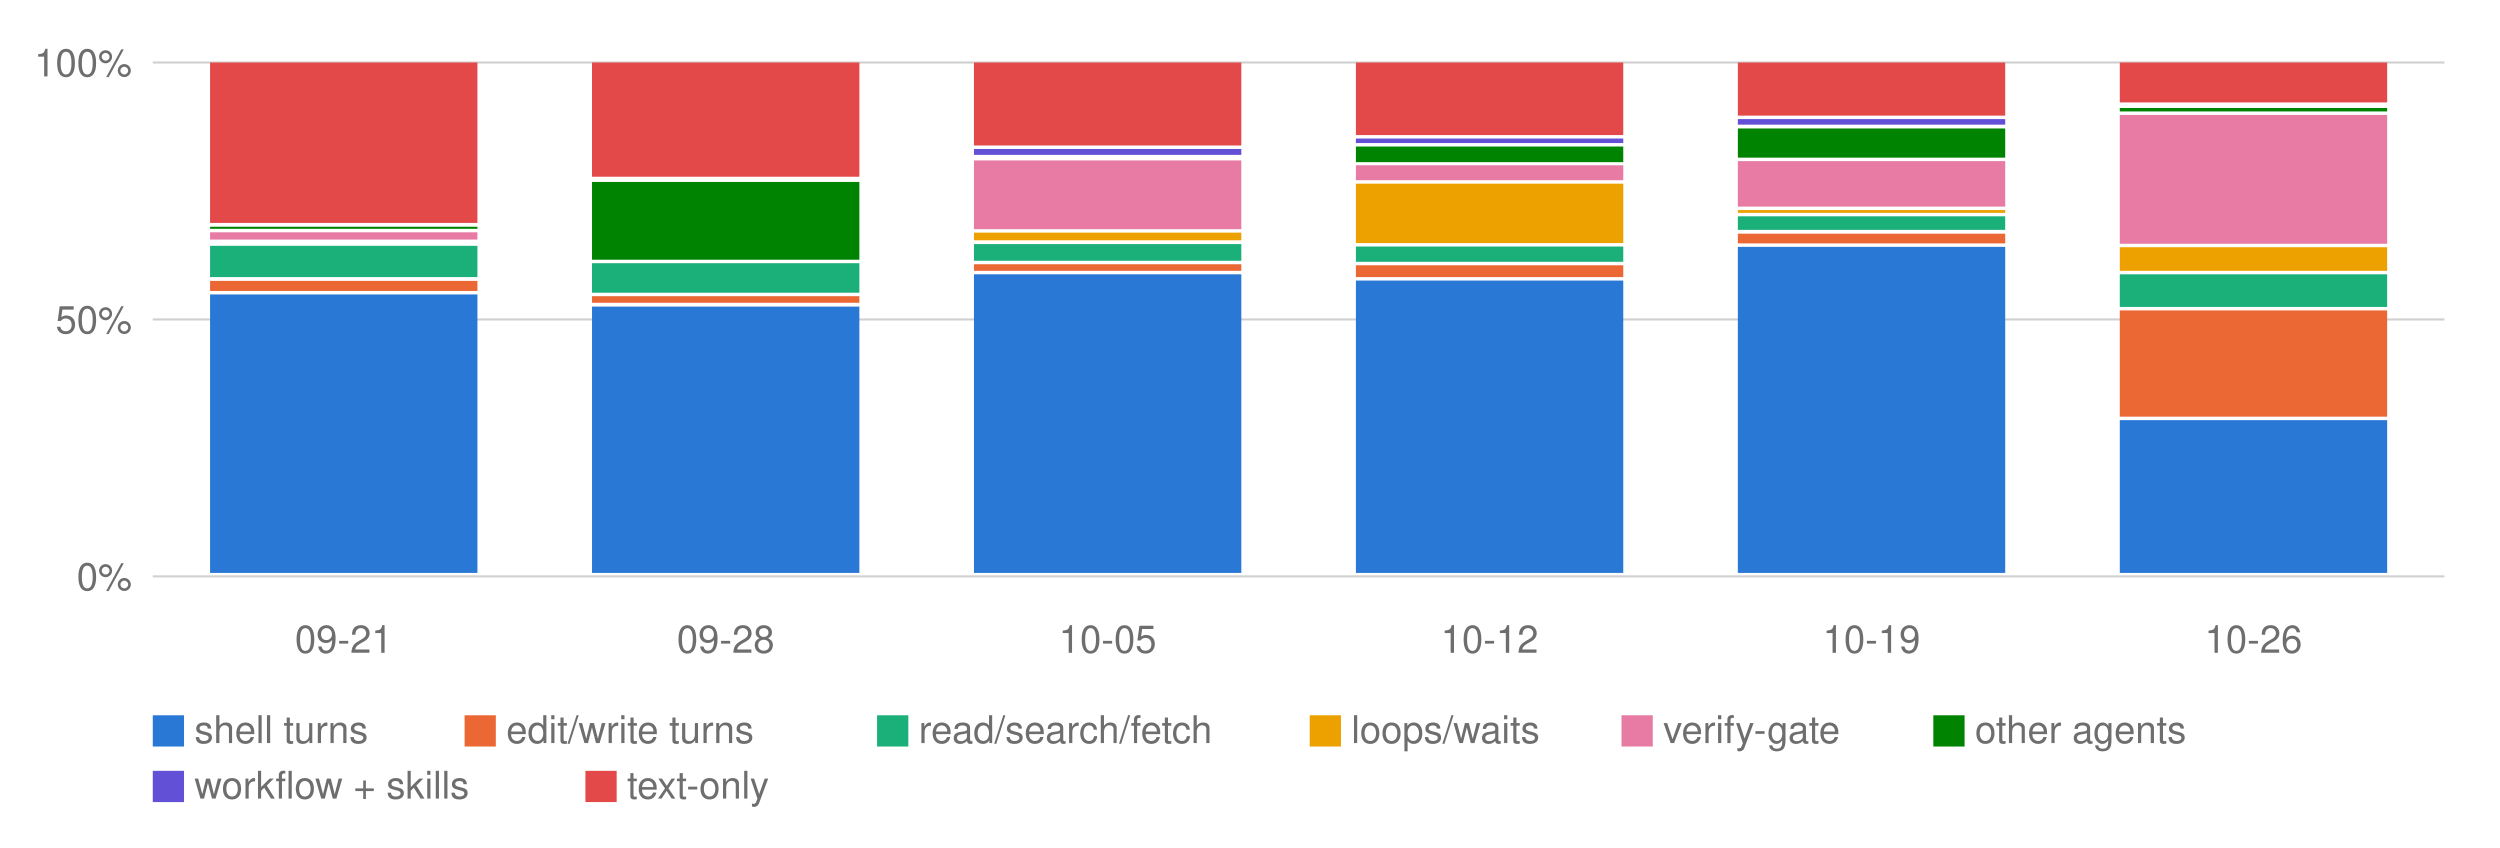
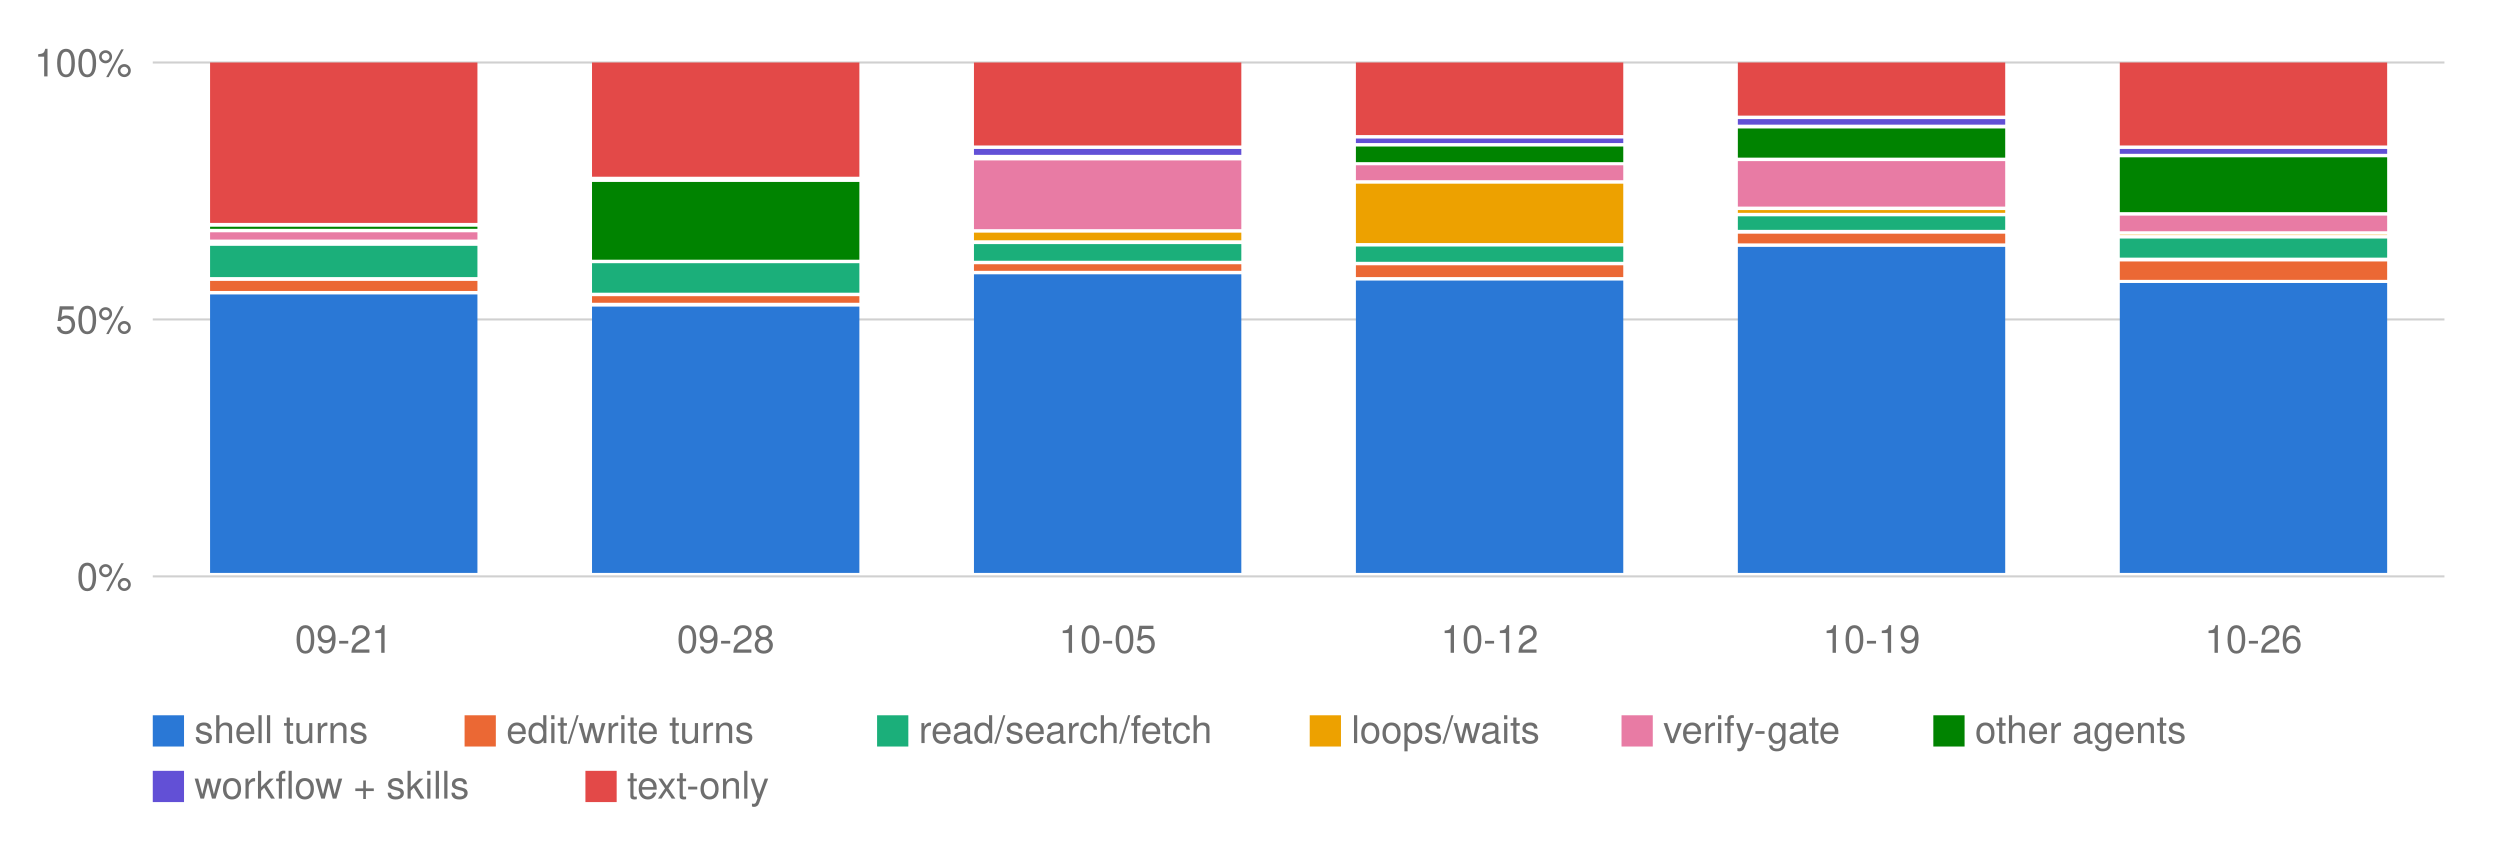
<svg xmlns="http://www.w3.org/2000/svg" viewBox="0 0 720 244" width="720" height="244" font-family="-apple-system, Segoe UI, Helvetica, Arial, sans-serif" font-size="11" role="img" aria-label="Share of tokens per harness part per week">
  <line x1="44" x2="704" y1="166.0" y2="166.0" stroke="#d0d0d0" stroke-width="0.6" />
  <text x="38" y="170.0" text-anchor="end" fill="#6e6e6e">0%</text>
  <line x1="44" x2="704" y1="92.0" y2="92.0" stroke="#d0d0d0" stroke-width="0.6" />
  <text x="38" y="96.0" text-anchor="end" fill="#6e6e6e">50%</text>
  <line x1="44" x2="704" y1="18.0" y2="18.0" stroke="#d0d0d0" stroke-width="0.6" />
  <text x="38" y="22.0" text-anchor="end" fill="#6e6e6e">100%</text>
  <rect x="60.5" y="84.8" width="77.0" height="80.2" fill="#2a78d6" />
  <rect x="60.5" y="80.9" width="77.0" height="2.9" fill="#eb6834" />
  <rect x="60.5" y="70.8" width="77.0" height="9.0" fill="#1baf7a" />
  <rect x="60.5" y="69.9" width="77.0" height="0.0" fill="#eda100" />
  <rect x="60.5" y="66.9" width="77.0" height="2.1" fill="#e87ba4" />
  <rect x="60.5" y="65.3" width="77.0" height="0.6" fill="#008300" />
  <rect x="60.5" y="65.2" width="77.0" height="0.0" fill="#6250d6" />
  <rect x="60.5" y="18.0" width="77.0" height="46.2" fill="#e34948" />
  <text x="99.0" y="188" text-anchor="middle" fill="#6e6e6e">09-21</text>
  <rect x="170.5" y="88.3" width="77.0" height="76.7" fill="#2a78d6" />
  <rect x="170.5" y="85.3" width="77.0" height="1.9" fill="#eb6834" />
  <rect x="170.5" y="75.8" width="77.0" height="8.5" fill="#1baf7a" />
  <rect x="170.5" y="52.4" width="77.0" height="22.4" fill="#008300" />
  <rect x="170.5" y="51.9" width="77.0" height="0.0" fill="#6250d6" />
  <rect x="170.5" y="18.0" width="77.0" height="32.9" fill="#e34948" />
  <text x="209.0" y="188" text-anchor="middle" fill="#6e6e6e">09-28</text>
  <rect x="280.5" y="79.0" width="77.0" height="86.0" fill="#2a78d6" />
  <rect x="280.5" y="76.1" width="77.0" height="1.9" fill="#eb6834" />
  <rect x="280.5" y="70.3" width="77.0" height="4.8" fill="#1baf7a" />
  <rect x="280.5" y="67.0" width="77.0" height="2.2" fill="#eda100" />
  <rect x="280.5" y="46.2" width="77.0" height="19.8" fill="#e87ba4" />
  <rect x="280.5" y="45.6" width="77.0" height="0.0" fill="#008300" />
  <rect x="280.5" y="42.9" width="77.0" height="1.7" fill="#6250d6" />
  <rect x="280.5" y="18.0" width="77.0" height="23.9" fill="#e34948" />
  <text x="319.0" y="188" text-anchor="middle" fill="#6e6e6e">10-05</text>
  <rect x="390.5" y="80.8" width="77.0" height="84.2" fill="#2a78d6" />
  <rect x="390.5" y="76.4" width="77.0" height="3.4" fill="#eb6834" />
  <rect x="390.5" y="71.0" width="77.0" height="4.4" fill="#1baf7a" />
  <rect x="390.5" y="52.9" width="77.0" height="17.1" fill="#eda100" />
  <rect x="390.5" y="47.6" width="77.0" height="4.3" fill="#e87ba4" />
  <rect x="390.5" y="42.2" width="77.0" height="4.5" fill="#008300" />
  <rect x="390.5" y="39.9" width="77.0" height="1.3" fill="#6250d6" />
  <rect x="390.5" y="18.0" width="77.0" height="20.9" fill="#e34948" />
  <text x="429.0" y="188" text-anchor="middle" fill="#6e6e6e">10-12</text>
  <rect x="500.5" y="71.1" width="77.0" height="93.9" fill="#2a78d6" />
  <rect x="500.5" y="67.3" width="77.0" height="2.8" fill="#eb6834" />
  <rect x="500.5" y="62.3" width="77.0" height="3.9" fill="#1baf7a" />
  <rect x="500.5" y="60.5" width="77.0" height="0.8" fill="#eda100" />
  <rect x="500.5" y="46.4" width="77.0" height="13.1" fill="#e87ba4" />
  <rect x="500.5" y="37.0" width="77.0" height="8.4" fill="#008300" />
  <rect x="500.5" y="34.3" width="77.0" height="1.6" fill="#6250d6" />
  <rect x="500.5" y="18.0" width="77.0" height="15.3" fill="#e34948" />
  <text x="539.0" y="188" text-anchor="middle" fill="#6e6e6e">10-19</text>
-   <rect x="610.5" y="121.0" width="77.0" height="44.0" fill="#2a78d6" />
-   <rect x="610.5" y="89.4" width="77.0" height="30.6" fill="#eb6834" />
-   <rect x="610.5" y="79.0" width="77.0" height="9.4" fill="#1baf7a" />
-   <rect x="610.5" y="71.2" width="77.0" height="6.8" fill="#eda100" />
-   <rect x="610.5" y="33.1" width="77.0" height="37.1" fill="#e87ba4" />
-   <rect x="610.5" y="31.1" width="77.0" height="1.0" fill="#008300" />
-   <rect x="610.5" y="30.5" width="77.0" height="0.0" fill="#6250d6" />
-   <rect x="610.5" y="18.0" width="77.0" height="11.5" fill="#e34948" />
+   <rect x="610.5" y="81.5" width="77.0" height="83.5" fill="#2a78d6" />
+   <rect x="610.5" y="75.3" width="77.0" height="5.3" fill="#eb6834" />
+   <rect x="610.5" y="68.7" width="77.0" height="5.5" fill="#1baf7a" />
+   <rect x="610.5" y="67.6" width="77.0" height="0.1" fill="#eda100" />
+   <rect x="610.5" y="62.1" width="77.0" height="4.5" fill="#e87ba4" />
+   <rect x="610.5" y="45.3" width="77.0" height="15.8" fill="#008300" />
+   <rect x="610.5" y="42.9" width="77.0" height="1.4" fill="#6250d6" />
+   <rect x="610.5" y="18.0" width="77.0" height="23.9" fill="#e34948" />
  <text x="649.0" y="188" text-anchor="middle" fill="#6e6e6e">10-26</text>
  <rect x="44" y="206" width="9" height="9" fill="#2a78d6" />
  <text x="56" y="214" fill="#6e6e6e">shell turns</text>
  <rect x="133.8" y="206" width="9" height="9" fill="#eb6834" />
  <text x="145.8" y="214" fill="#6e6e6e">edit/write turns</text>
  <rect x="252.6" y="206" width="9" height="9" fill="#1baf7a" />
  <text x="264.6" y="214" fill="#6e6e6e">read/search/fetch</text>
  <rect x="377.2" y="206" width="9" height="9" fill="#eda100" />
  <text x="389.2" y="214" fill="#6e6e6e">loops/waits</text>
  <rect x="467" y="206" width="9" height="9" fill="#e87ba4" />
  <text x="479" y="214" fill="#6e6e6e">verify-gate</text>
  <rect x="556.8" y="206" width="9" height="9" fill="#008300" />
  <text x="568.8" y="214" fill="#6e6e6e">other agents</text>
  <rect x="44" y="222" width="9" height="9" fill="#6250d6" />
  <text x="56" y="230" fill="#6e6e6e">workflow + skills</text>
  <rect x="168.6" y="222" width="9" height="9" fill="#e34948" />
  <text x="180.6" y="230" fill="#6e6e6e">text-only</text>
</svg>
